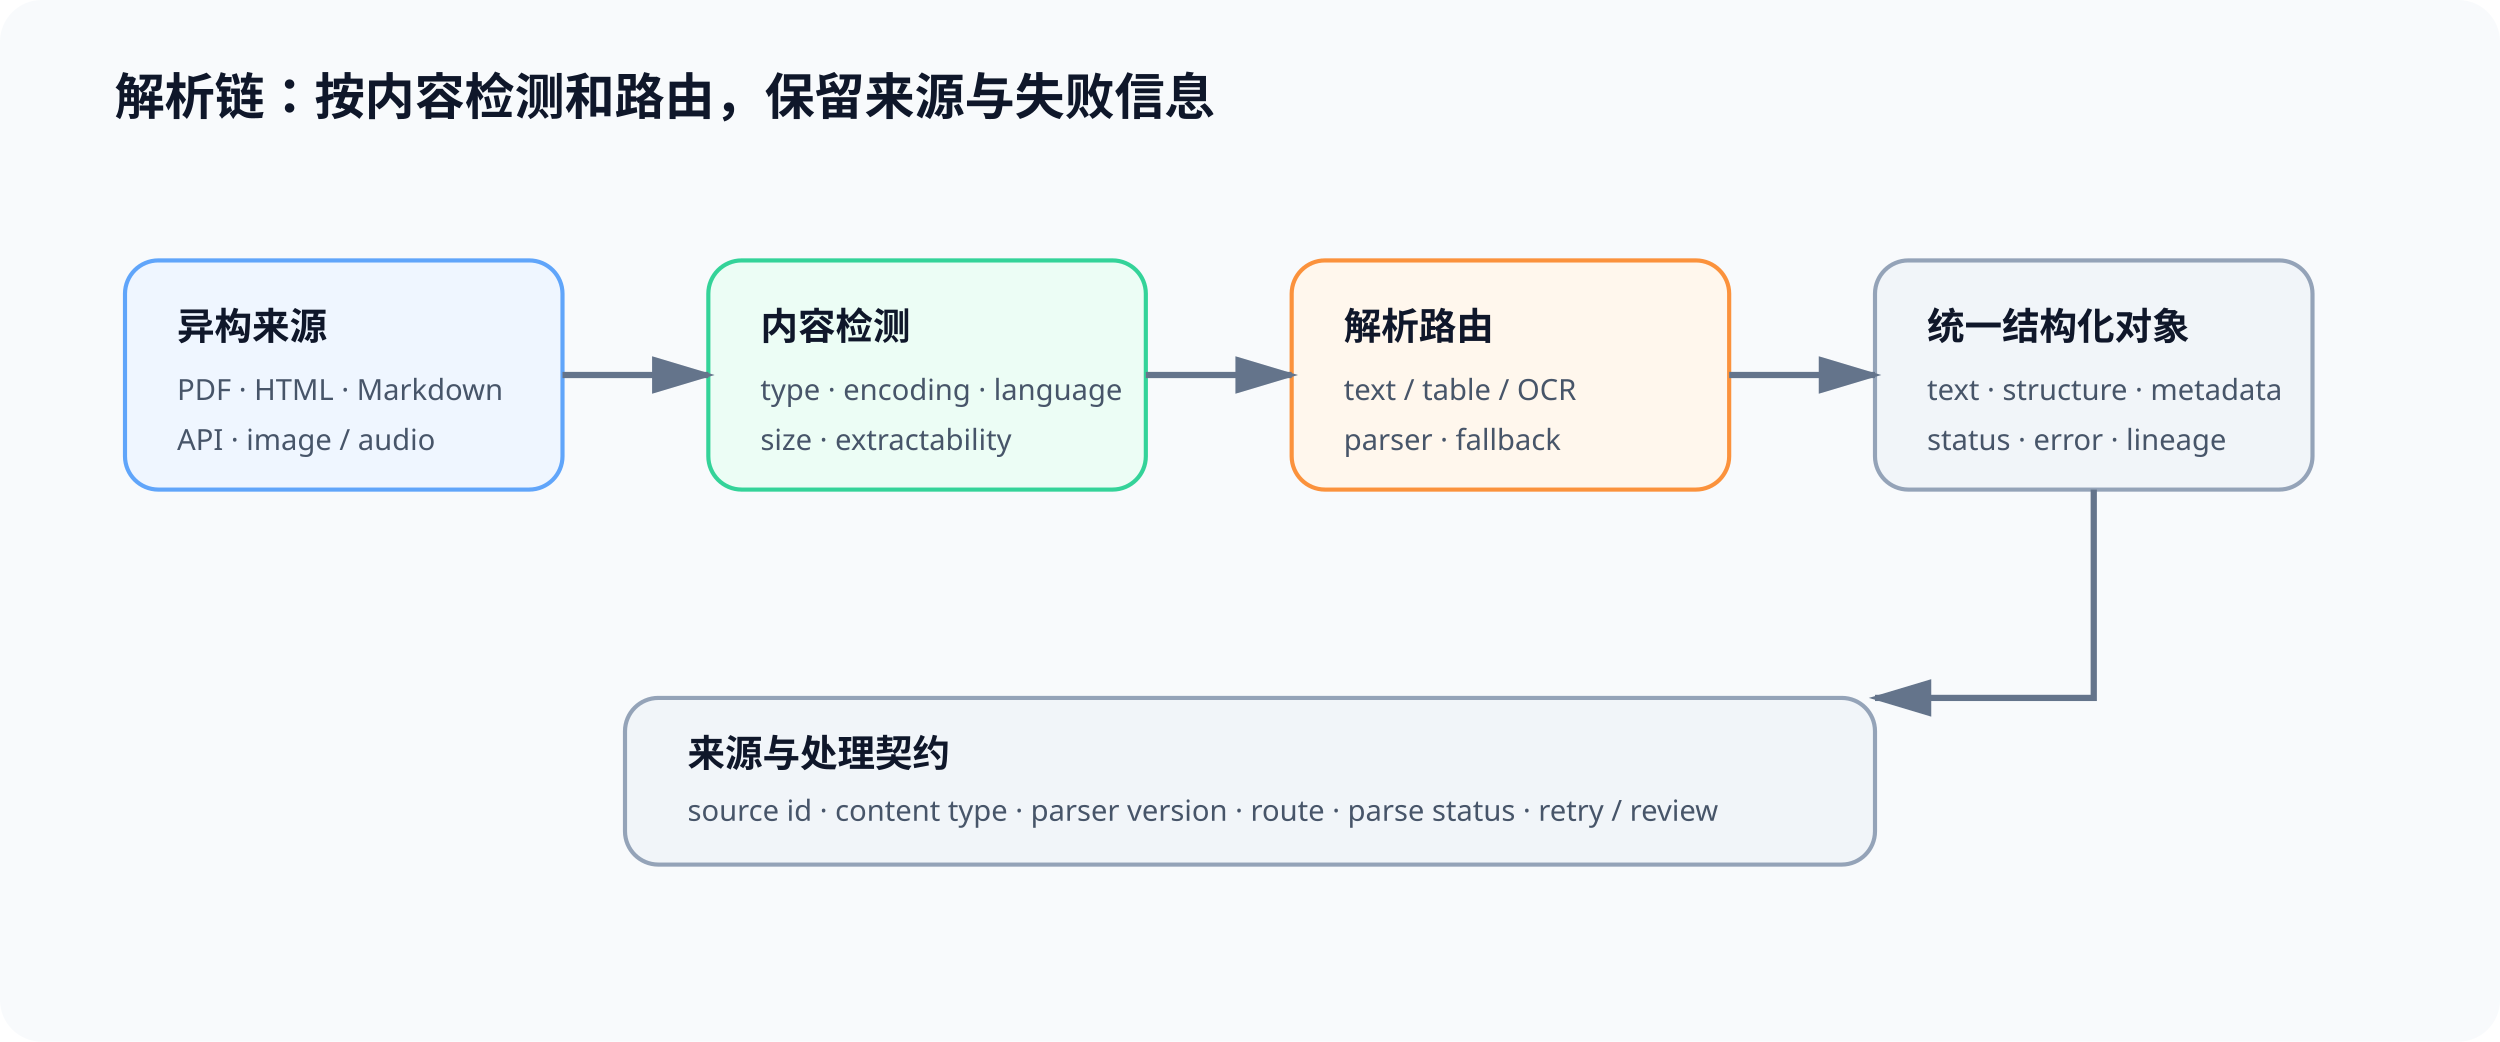
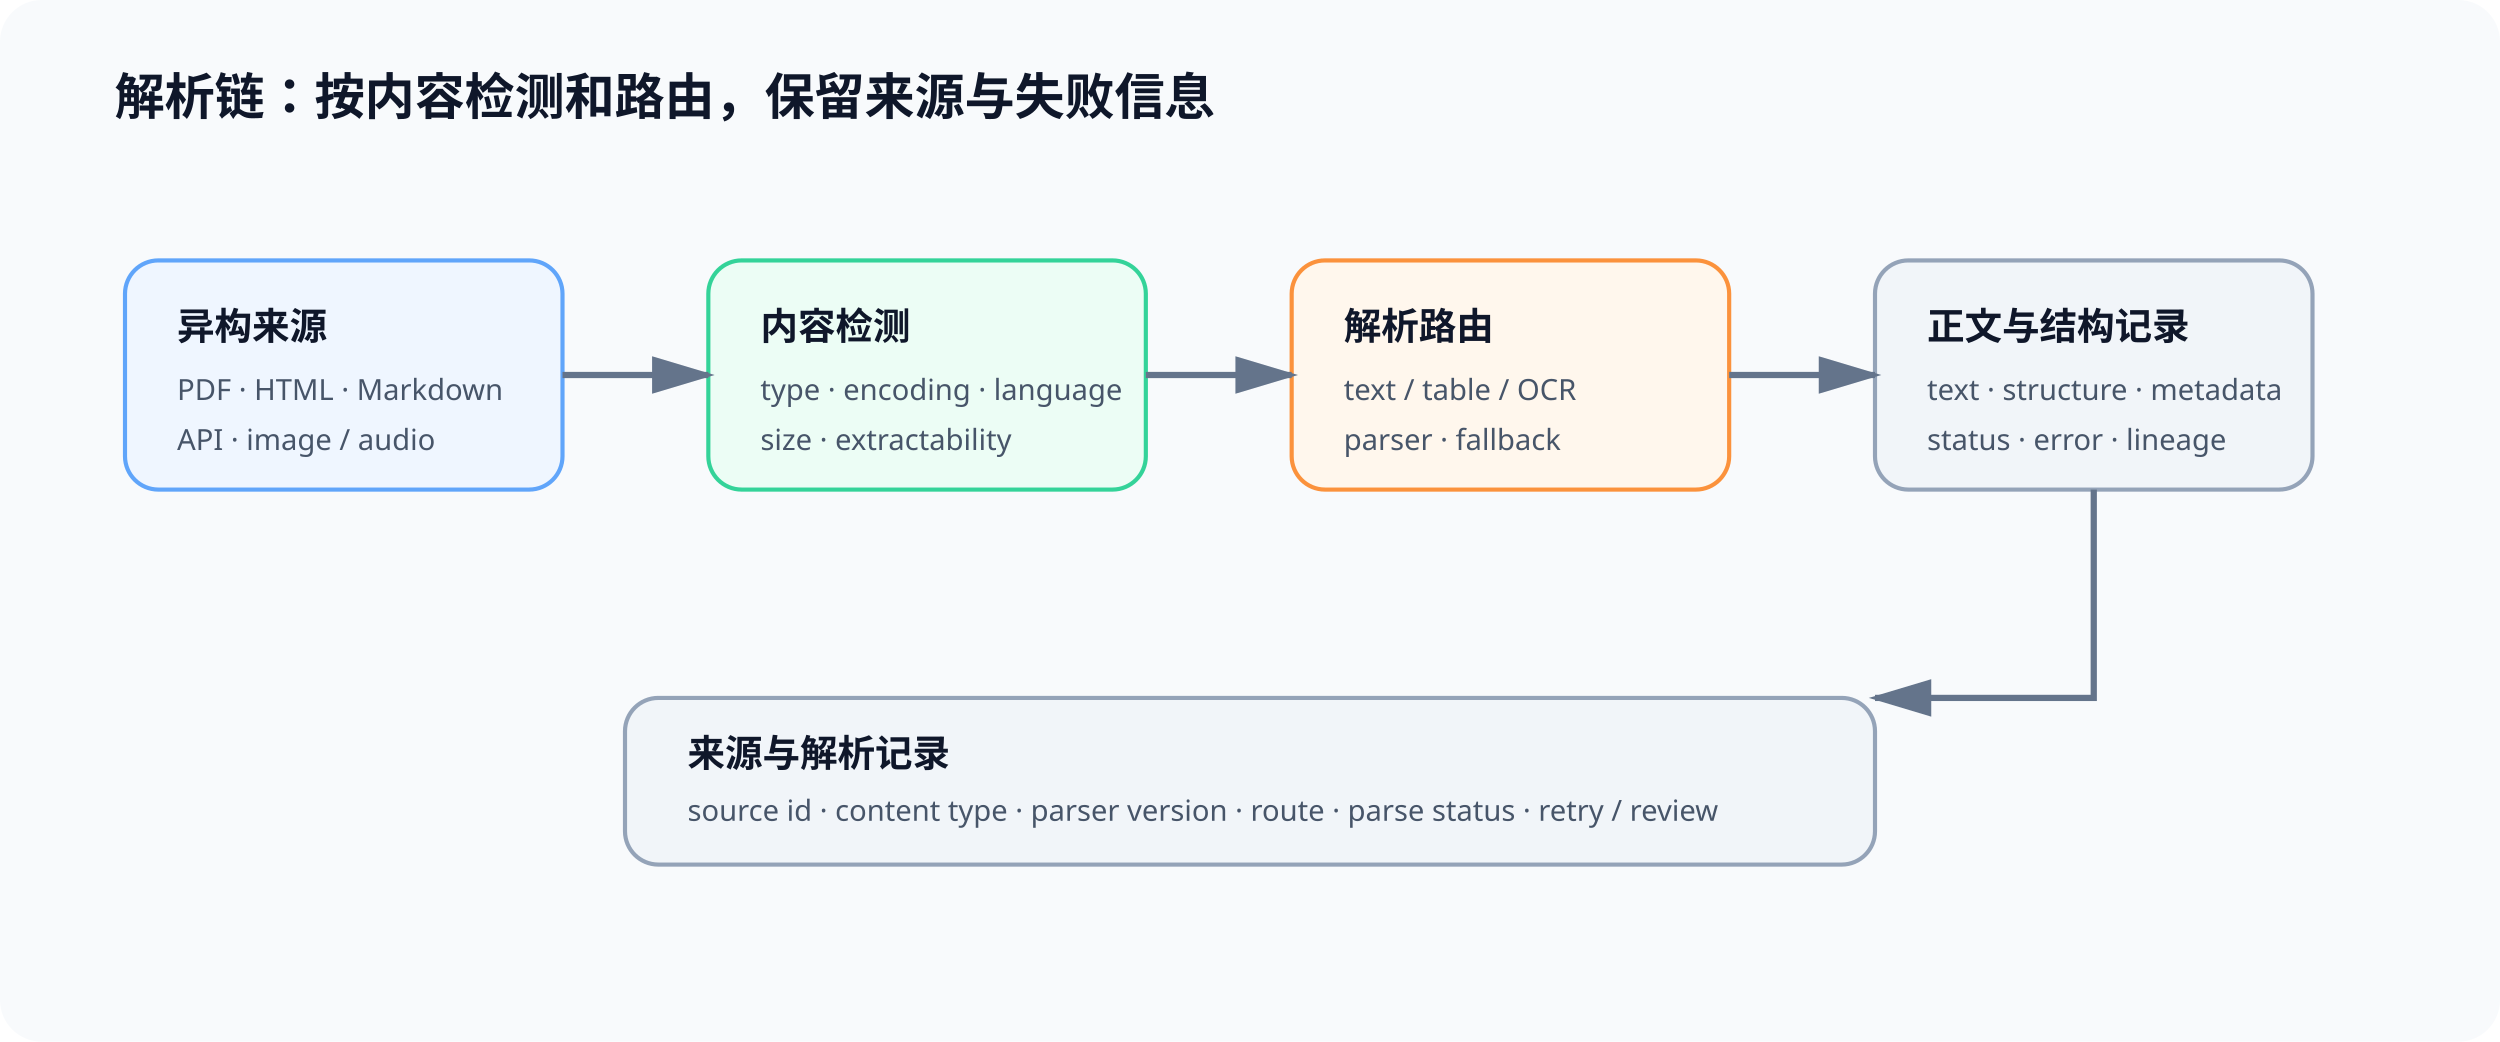
<svg xmlns="http://www.w3.org/2000/svg" width="1200" height="500" viewBox="0 0 1200 500" role="img" aria-labelledby="title desc">
  <style>.bg{fill:#f8fafc}.box{stroke-width:2;rx:16}.blue{fill:#eff6ff;stroke:#60a5fa}.green{fill:#ecfdf5;stroke:#34d399}.orange{fill:#fff7ed;stroke:#fb923c}.slate{fill:#f1f5f9;stroke:#94a3b8}.line{stroke:#64748b;stroke-width:3;fill:none;marker-end:url(#a)}.title{font:700 24px sans-serif;fill:#0f172a}.h{font:700 18px sans-serif;fill:#0f172a}.s{font:14px sans-serif;fill:#475569}.tag{font:700 13px sans-serif;fill:#2563eb}</style>
  <defs>
    <marker id="a" markerWidth="10" markerHeight="10" refX="9" refY="3" orient="auto">
      <path d="M0 0L10 3L0 6z" fill="#64748b" />
    </marker>
  </defs>
  <rect class="bg" width="1200" height="500" rx="20" />
  <text x="55" y="55" class="title">解析链：按内容检测和路由，保留来源与失败信息</text>
  <rect class="box blue" x="60" y="125" width="210" height="110" />
  <text x="85" y="163" class="h">异构来源</text>
  <text x="85" y="192" class="s">PDF · HTML · Markdown</text>
  <text x="85" y="216" class="s">API · image / audio</text>
  <rect class="box green" x="340" y="125" width="210" height="110" />
  <text x="365" y="163" class="h">内容检测</text>
  <text x="365" y="192" class="s">type · encoding · language</text>
  <text x="365" y="216" class="s">size · extractability</text>
  <rect class="box orange" x="620" y="125" width="210" height="110" />
  <text x="645" y="163" class="h">解析路由</text>
  <text x="645" y="192" class="s">text / table / OCR</text>
  <text x="645" y="216" class="s">parser · fallback</text>
  <rect class="box slate" x="900" y="125" width="210" height="110" />
-   <text x="925" y="163" class="h">统一结构化对象</text>
+   <text x="925" y="163" class="h">正文与结构记录</text>
  <text x="925" y="192" class="s">text · structure · metadata</text>
  <text x="925" y="216" class="s">status · error · lineage</text>
  <path class="line" d="M270 180H340" />
  <path class="line" d="M550 180H620" />
  <path class="line" d="M830 180H900" />
  <rect class="box slate" x="300" y="335" width="600" height="80" />
-   <text x="330" y="368" class="h">来源与处理契约</text>
+   <text x="330" y="368" class="h">来源与解析记录</text>
  <text x="330" y="394" class="s">source id · content type · parser version · route · parse status · retry / review</text>
  <path class="line" d="M1005 235V335H900" />
</svg>
